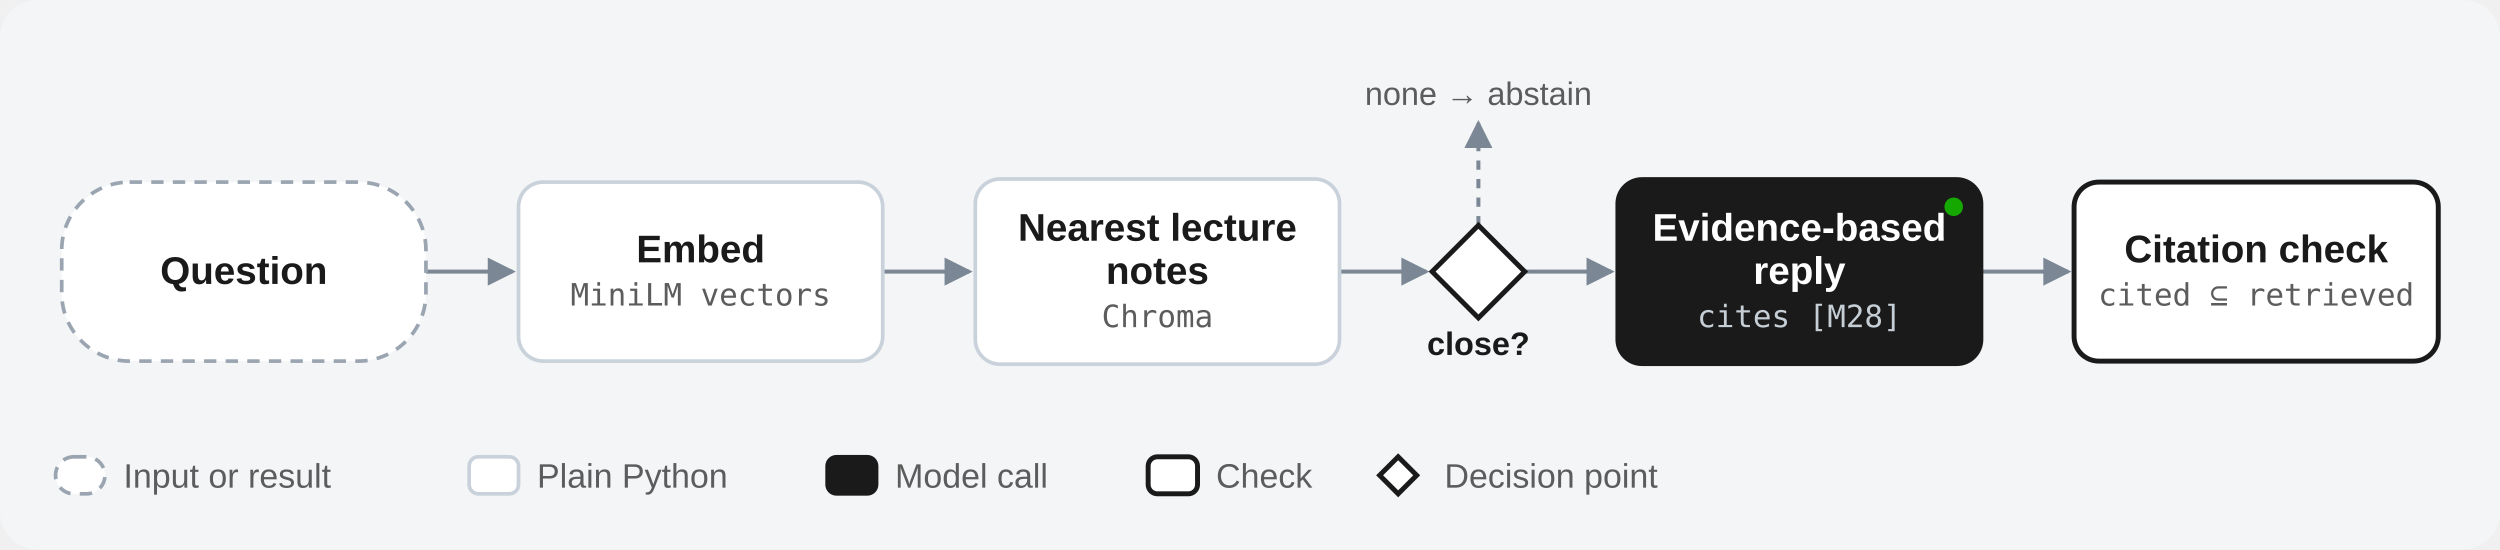
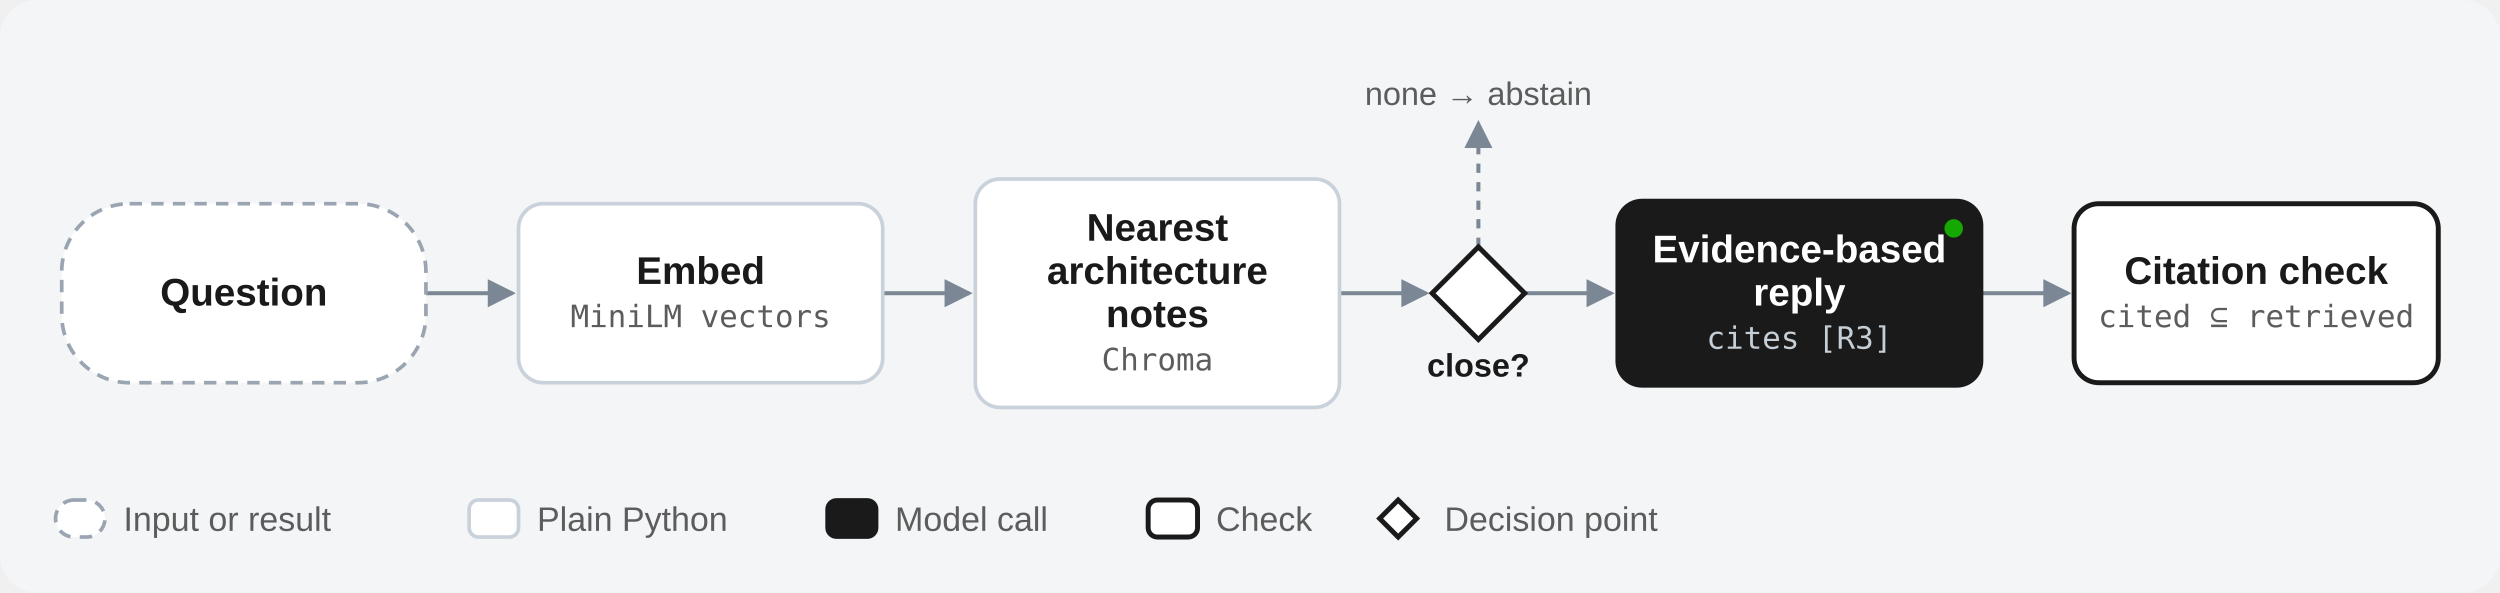
- <svg xmlns="http://www.w3.org/2000/svg" class="dg" role="img" viewBox="0 0 810 178" width="810" height="178">
+ <svg xmlns="http://www.w3.org/2000/svg" class="dg" role="img" viewBox="0 0 810 192" width="810" height="192">
  <style>text{font-family:"Helvetica Neue",Arial,sans-serif}.dg{display:block;max-width:100%;height:auto;margin:0 auto;overflow:visible;font-family:inherit}.dg rect{stroke-width:1.2}.dg-title{font-size:12.5px;font-weight:600;text-anchor:middle;fill:#1a1a1a}.dg-sub{font-family:"SF Mono",Consolas,monospace;font-size:10px;text-anchor:middle;fill:#5c5c5c}.dg-data rect{fill:#fff;stroke:#9aa5b1;stroke-dasharray:4 3}.dg-code rect{fill:#fff;stroke:#c9d2da}.dg-model rect{fill:#1a1a1a;stroke:#1a1a1a}.dg-model .dg-title{fill:#fff}.dg-model .dg-sub{fill:#c6ced6}.dg-dot{fill:#14a800}.dg-check rect{fill:#fff;stroke:#1a1a1a;stroke-width:1.6}.dg-human rect{fill:#e8f5e4;stroke:#14a800}.dg-gate path{fill:#fff;stroke:#1a1a1a;stroke-width:1.6}.dg-gate-label{font-size:10.5px;font-weight:600;text-anchor:middle;fill:#1a1a1a}.dg-edge{fill:none;stroke:#7b8794;stroke-width:1.3}.dg marker path{fill:#7b8794}.dg-exit{stroke-dasharray:3 3}.dg-loop{stroke:#108a00;stroke-dasharray:5 3}.dg-edge-label,.dg-exit-label,.dg-loop-label{font-size:10.5px;fill:#5c5c5c;text-anchor:middle}.dg-loop-label{fill:#108a00;font-weight:600}.dg-start{text-anchor:start}.dg-end{text-anchor:end}.dg-legend-text{font-size:11px;fill:#5c5c5c}</style>
-   <rect width="810" height="178" rx="12" fill="#f3f5f7" />
+   <rect width="810" height="192" rx="12" fill="#f3f5f7" />
  <defs>
    <marker id="arrow" viewBox="0 0 8 8" refX="7" refY="4" markerWidth="7" markerHeight="7" orient="auto-start-reverse">
      <path d="M0 0L8 4L0 8Z" />
    </marker>
  </defs>
  <g transform="translate(18 18)">
-     <path class="dg-edge" d="M120 70H148" marker-end="url(#arrow)" />
-     <path class="dg-edge" d="M268 70H296" marker-end="url(#arrow)" />
-     <path class="dg-edge" d="M416 70H444" marker-end="url(#arrow)" />
-     <path class="dg-edge" d="M476 70H504" marker-end="url(#arrow)" />
-     <path class="dg-edge" d="M624 70H652" marker-end="url(#arrow)" />
-     <path class="dg-edge dg-exit" d="M461 55V22" marker-end="url(#arrow)" />
+     <path class="dg-edge" d="M120 77H148" marker-end="url(#arrow)" />
+     <path class="dg-edge" d="M268 77H296" marker-end="url(#arrow)" />
+     <path class="dg-edge" d="M416 77H444" marker-end="url(#arrow)" />
+     <path class="dg-edge" d="M476 77H504" marker-end="url(#arrow)" />
+     <path class="dg-edge" d="M624 77H652" marker-end="url(#arrow)" />
+     <path class="dg-edge dg-exit" d="M461 62V22" marker-end="url(#arrow)" />
    <text class="dg-exit-label" x="461" y="16">none → abstain</text>
    <g class="dg-data">
-       <rect x="2" y="41" width="118" height="58" rx="22" />
-       <text class="dg-title" x="61" y="74">Question</text>
+       <rect x="2" y="48" width="118" height="58" rx="22" />
+       <text class="dg-title" x="61" y="81">Question</text>
    </g>
    <g class="dg-code">
-       <rect x="150" y="41" width="118" height="58" rx="8" />
-       <text class="dg-title" x="209" y="67">Embed</text>
-       <text class="dg-sub" x="209" y="81">MiniLM vectors</text>
+       <rect x="150" y="48" width="118" height="58" rx="8" />
+       <text class="dg-title" x="209" y="74">Embed</text>
+       <text class="dg-sub" x="209" y="88">MiniLM vectors</text>
    </g>
    <g class="dg-code">
-       <rect x="298" y="40" width="118" height="60" rx="8" />
-       <text class="dg-title" x="357" y="60">Nearest lecture</text>
-       <text class="dg-title" x="357" y="74">notes</text>
-       <text class="dg-sub" x="357" y="88">Chroma</text>
+       <rect x="298" y="40" width="118" height="74" rx="8" />
+       <text class="dg-title" x="357" y="60">Nearest</text>
+       <text class="dg-title" x="357" y="74">architecture</text>
+       <text class="dg-title" x="357" y="88">notes</text>
+       <text class="dg-sub" x="357" y="102">Chroma</text>
    </g>
    <g class="dg-gate">
-       <path d="M461 55L476 70L461 85L446 70Z" />
-       <text class="dg-gate-label" x="461" y="97">
+       <path d="M461 62L476 77L461 92L446 77Z" />
+       <text class="dg-gate-label" x="461" y="104">
        <tspan x="461" dy="0">close?</tspan>
      </text>
    </g>
    <g class="dg-model">
-       <rect x="506" y="40" width="118" height="60" rx="8" />
-       <circle class="dg-dot" cx="615" cy="49" r="3" />
-       <text class="dg-title" x="565" y="60">Evidence-based</text>
-       <text class="dg-title" x="565" y="74">reply</text>
-       <text class="dg-sub" x="565" y="88">cites [M28]</text>
+       <rect x="506" y="47" width="118" height="60" rx="8" />
+       <circle class="dg-dot" cx="615" cy="56" r="3" />
+       <text class="dg-title" x="565" y="67">Evidence-based</text>
+       <text class="dg-title" x="565" y="81">reply</text>
+       <text class="dg-sub" x="565" y="95">cites [R3]</text>
    </g>
    <g class="dg-check">
-       <rect x="654" y="41" width="118" height="58" rx="8" />
-       <text class="dg-title" x="713" y="67">Citation check</text>
-       <text class="dg-sub" x="713" y="81">cited ⊆ retrieved</text>
+       <rect x="654" y="48" width="118" height="58" rx="8" />
+       <text class="dg-title" x="713" y="74">Citation check</text>
+       <text class="dg-sub" x="713" y="88">cited ⊆ retrieved</text>
    </g>
  </g>
-   <g transform="translate(18 148)">
+   <g transform="translate(18 162)">
    <g class="dg-data">
      <rect x="0" y="0" width="16" height="12" rx="6" />
    </g>
    <text class="dg-legend-text" x="22" y="10">Input or result</text>
    <g class="dg-code">
      <rect x="134" y="0" width="16" height="12" rx="3" />
    </g>
    <text class="dg-legend-text" x="156" y="10">Plain Python</text>
    <g class="dg-model">
      <rect x="250" y="0" width="16" height="12" rx="3" />
    </g>
    <text class="dg-legend-text" x="272" y="10">Model call</text>
    <g class="dg-check">
      <rect x="354" y="0" width="16" height="12" rx="3" />
    </g>
    <text class="dg-legend-text" x="376" y="10">Check</text>
    <g class="dg-gate">
      <path d="M435 0L441 6L435 12L429 6Z" />
    </g>
    <text class="dg-legend-text" x="450" y="10">Decision point</text>
  </g>
</svg>
